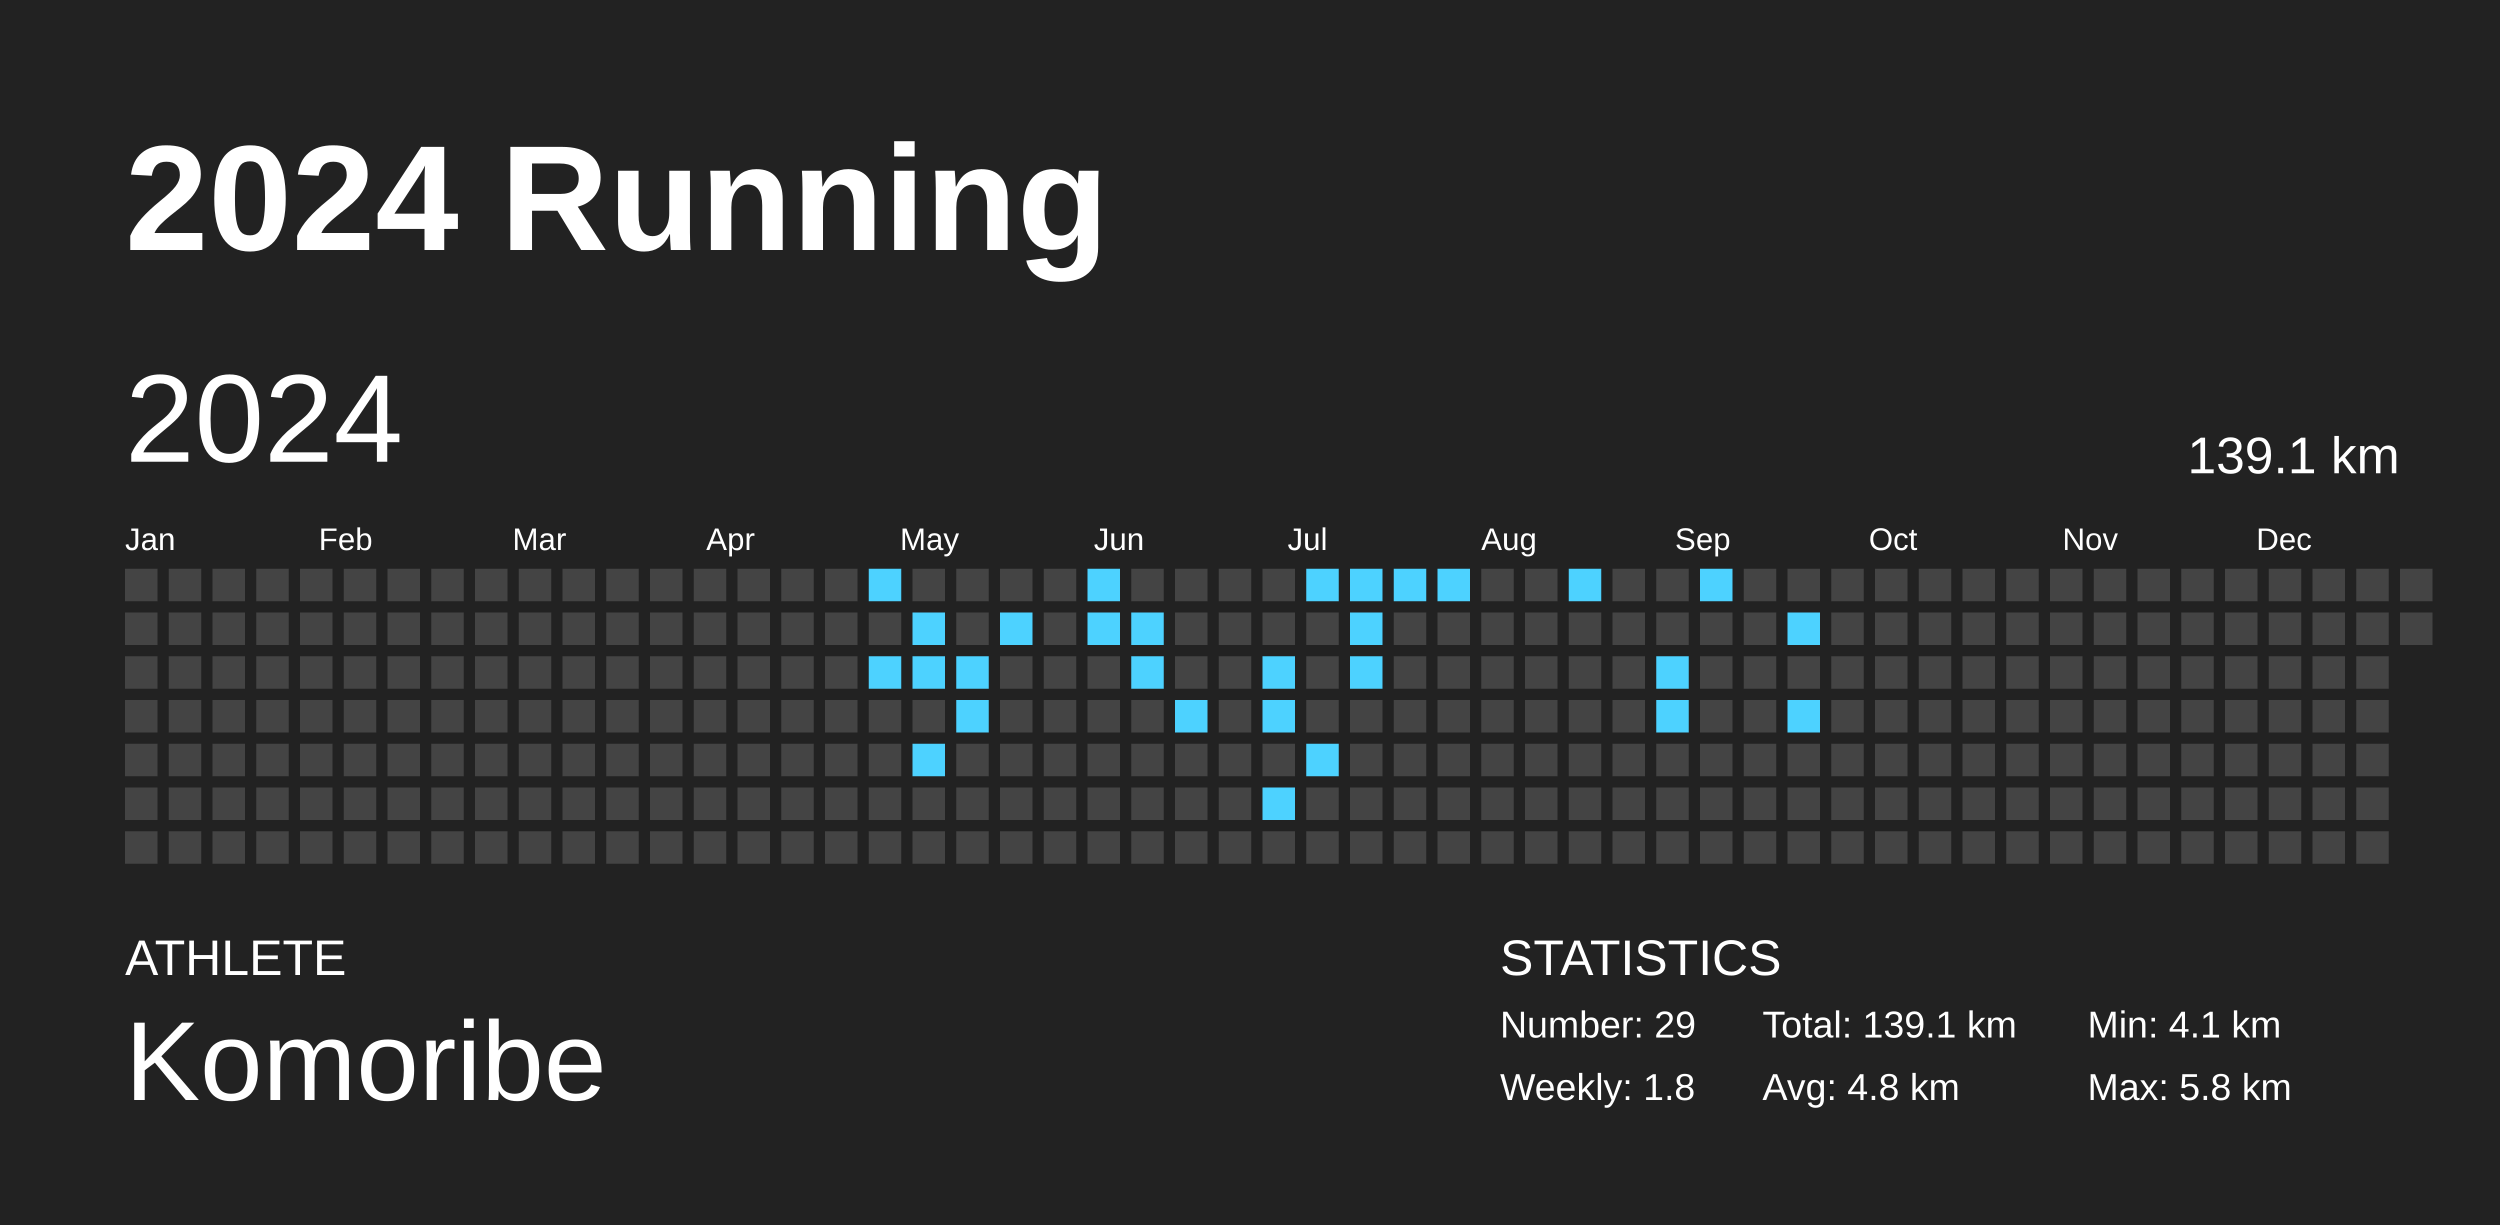
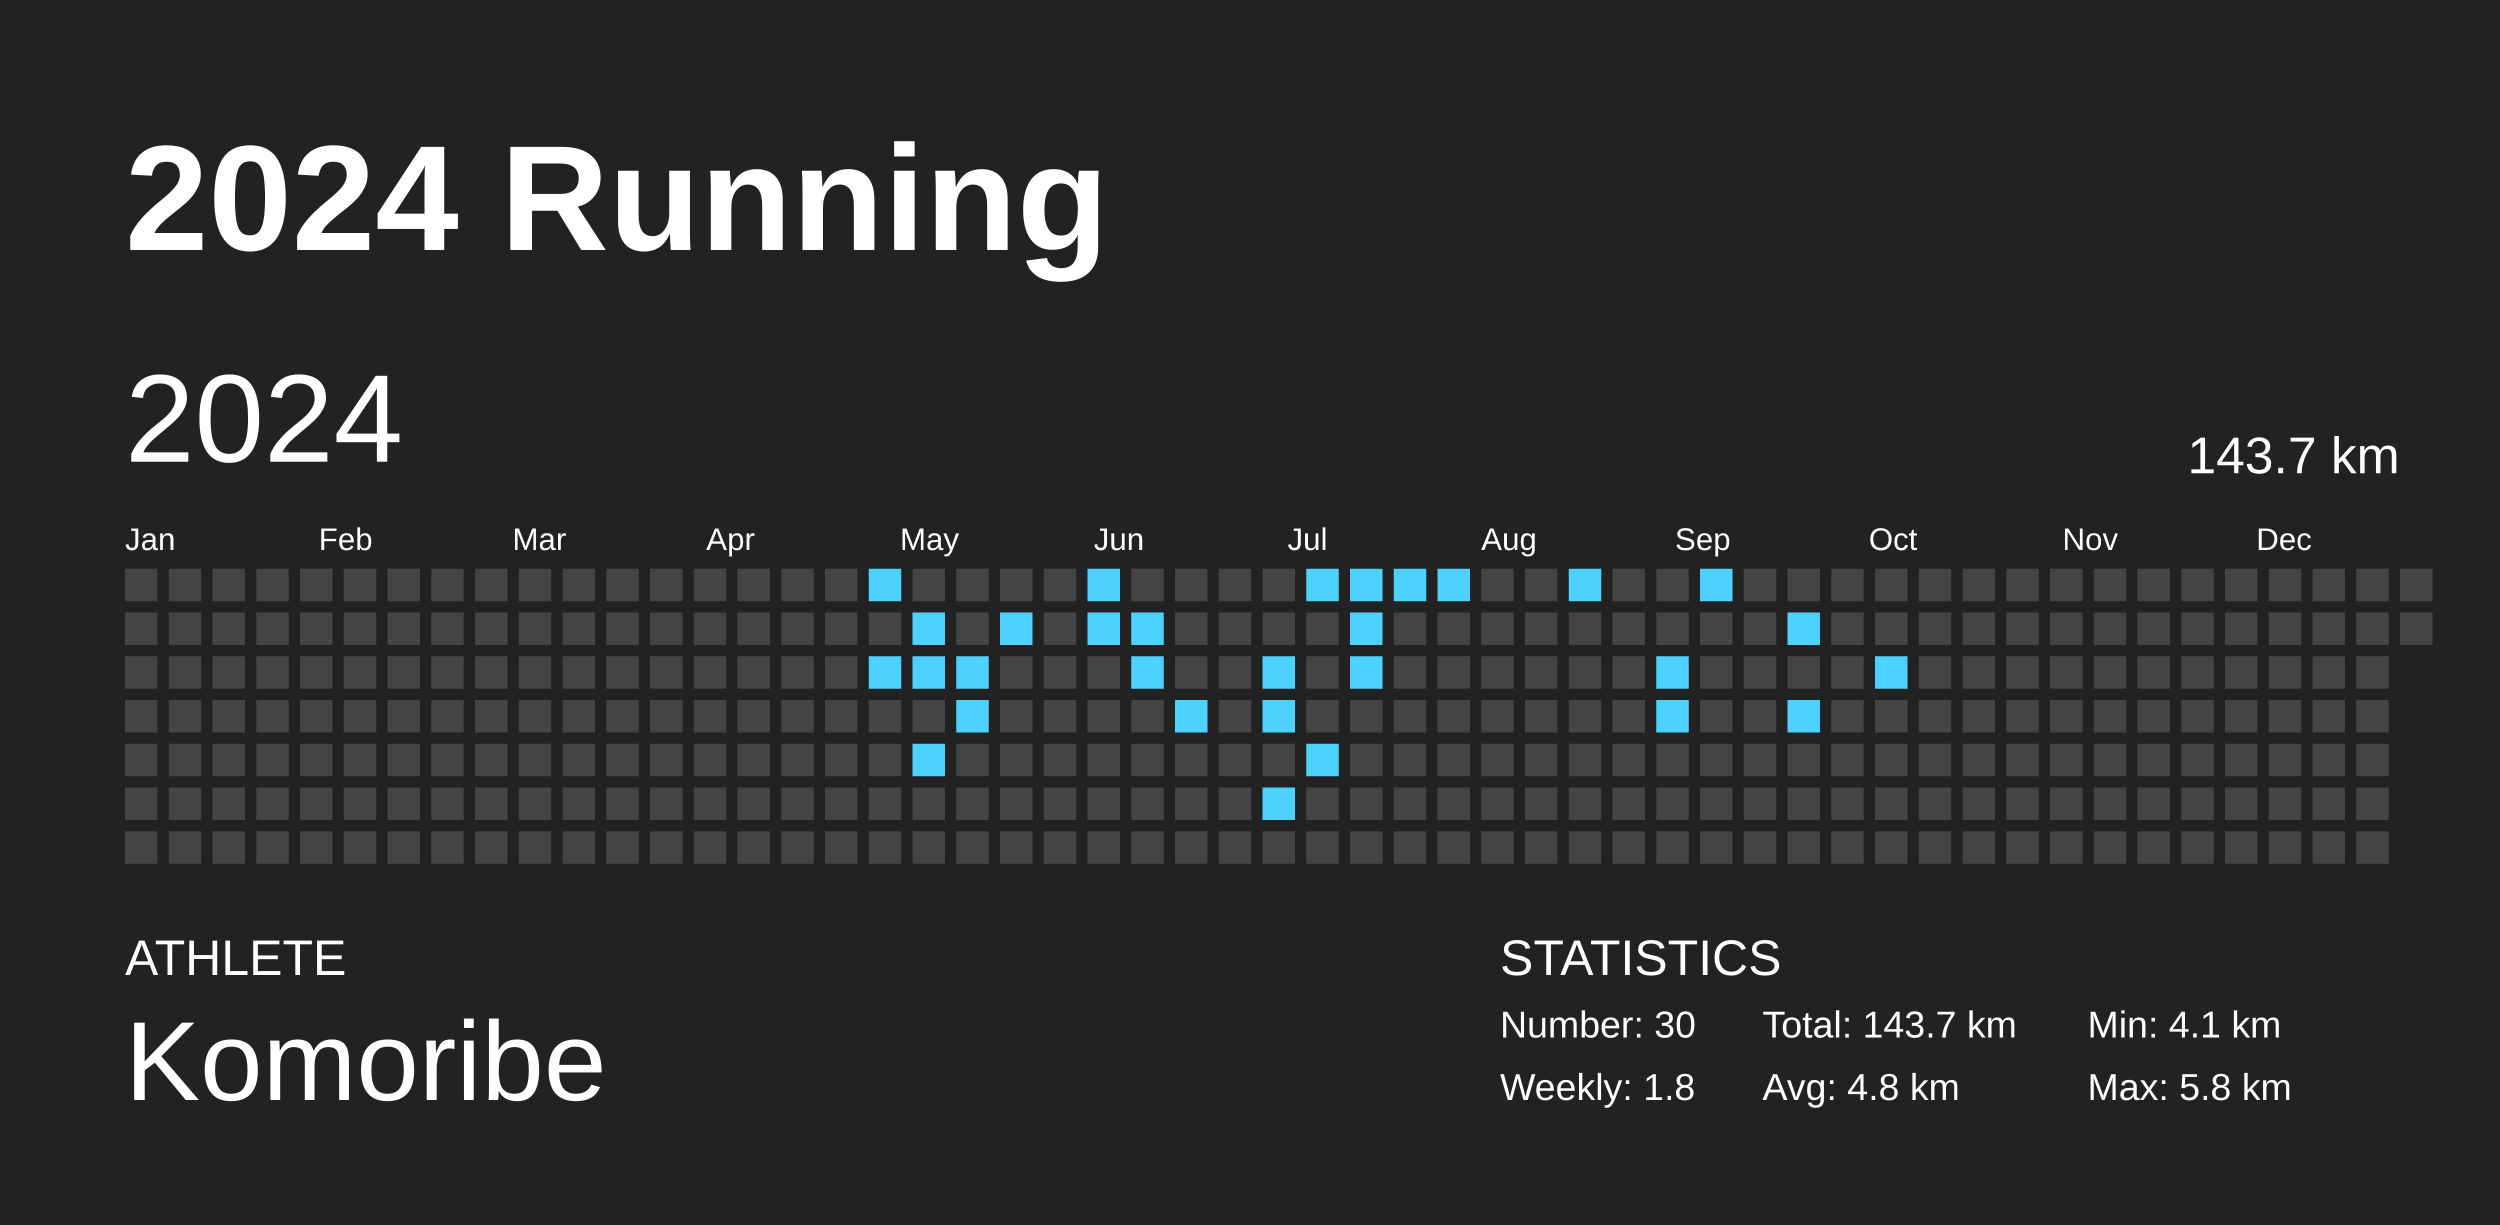
<svg xmlns="http://www.w3.org/2000/svg" baseProfile="full" height="98mm" version="1.1" viewBox="0,0,200,98" width="200mm">
  <defs />
  <rect fill="#222222" height="98" width="200" x="0" y="0" />
  <text fill="#FFFFFF" style="font-size:12px; font-family:Arial; font-weight:bold;" x="10" y="20">2024 Running</text>
  <text fill="#FFFFFF" style="font-size:4px; font-family:Arial" x="10" y="78">ATHLETE</text>
  <text fill="#FFFFFF" style="font-size:9px; font-family:Arial" x="10" y="88">Komoribe</text>
  <text fill="#FFFFFF" style="font-size:4px; font-family:Arial" x="120" y="78">STATISTICS</text>
-   <text fill="#FFFFFF" style="font-size:3px; font-family:Arial" x="120" y="83">Number: 29</text>
+   <text fill="#FFFFFF" style="font-size:3px; font-family:Arial" x="120" y="83">Number: 30</text>
  <text fill="#FFFFFF" style="font-size:3px; font-family:Arial" x="120" y="88">Weekly: 1.8</text>
-   <text fill="#FFFFFF" style="font-size:3px; font-family:Arial" x="141" y="83">Total: 139.1 km</text>
+   <text fill="#FFFFFF" style="font-size:3px; font-family:Arial" x="141" y="83">Total: 143.7 km</text>
  <text fill="#FFFFFF" style="font-size:3px; font-family:Arial" x="141" y="88">Avg: 4.8 km</text>
  <text fill="#FFFFFF" style="font-size:3px; font-family:Arial" x="167" y="83">Min: 4.1 km</text>
  <text fill="#FFFFFF" style="font-size:3px; font-family:Arial" x="167" y="88">Max: 5.8 km</text>
  <text dominant-baseline="hanging" fill="#FFFFFF" style="font-size:10.0px; font-family:Arial;" x="10" y="30">2024</text>
-   <text dominant-baseline="hanging" fill="#FFFFFF" style="font-size:4.125px; font-family:Arial;" x="175" y="35">139.1 km</text>
+   <text dominant-baseline="hanging" fill="#FFFFFF" style="font-size:4.125px; font-family:Arial;" x="175" y="35">143.7 km</text>
  <text fill="#FFFFFF" style="font-size:2.5px; font-family:Arial" x="10.0" y="44">Jan</text>
  <text fill="#FFFFFF" style="font-size:2.5px; font-family:Arial" x="25.5" y="44">Feb</text>
  <text fill="#FFFFFF" style="font-size:2.5px; font-family:Arial" x="41.0" y="44">Mar</text>
  <text fill="#FFFFFF" style="font-size:2.5px; font-family:Arial" x="56.5" y="44">Apr</text>
  <text fill="#FFFFFF" style="font-size:2.5px; font-family:Arial" x="72.0" y="44">May</text>
  <text fill="#FFFFFF" style="font-size:2.5px; font-family:Arial" x="87.5" y="44">Jun</text>
  <text fill="#FFFFFF" style="font-size:2.5px; font-family:Arial" x="103.0" y="44">Jul</text>
  <text fill="#FFFFFF" style="font-size:2.5px; font-family:Arial" x="118.5" y="44">Aug</text>
  <text fill="#FFFFFF" style="font-size:2.5px; font-family:Arial" x="134.0" y="44">Sep</text>
  <text fill="#FFFFFF" style="font-size:2.5px; font-family:Arial" x="149.5" y="44">Oct</text>
  <text fill="#FFFFFF" style="font-size:2.5px; font-family:Arial" x="165.0" y="44">Nov</text>
  <text fill="#FFFFFF" style="font-size:2.5px; font-family:Arial" x="180.5" y="44">Dec</text>
  <rect fill="#444444" height="2.6" width="2.6" x="10.0" y="45.5" />
  <rect fill="#444444" height="2.6" width="2.6" x="10.0" y="49.0" />
  <rect fill="#444444" height="2.6" width="2.6" x="10.0" y="52.5" />
  <rect fill="#444444" height="2.6" width="2.6" x="10.0" y="56.0" />
  <rect fill="#444444" height="2.6" width="2.6" x="10.0" y="59.5" />
  <rect fill="#444444" height="2.6" width="2.6" x="10.0" y="63.0" />
  <rect fill="#444444" height="2.6" width="2.6" x="10.0" y="66.5" />
  <rect fill="#444444" height="2.6" width="2.6" x="13.5" y="45.5" />
  <rect fill="#444444" height="2.6" width="2.6" x="13.5" y="49.0" />
  <rect fill="#444444" height="2.6" width="2.6" x="13.5" y="52.5" />
  <rect fill="#444444" height="2.6" width="2.6" x="13.5" y="56.0" />
  <rect fill="#444444" height="2.6" width="2.6" x="13.5" y="59.5" />
  <rect fill="#444444" height="2.6" width="2.6" x="13.5" y="63.0" />
  <rect fill="#444444" height="2.6" width="2.6" x="13.5" y="66.5" />
  <rect fill="#444444" height="2.6" width="2.6" x="17.0" y="45.5" />
  <rect fill="#444444" height="2.6" width="2.6" x="17.0" y="49.0" />
  <rect fill="#444444" height="2.6" width="2.6" x="17.0" y="52.5" />
  <rect fill="#444444" height="2.6" width="2.6" x="17.0" y="56.0" />
  <rect fill="#444444" height="2.6" width="2.6" x="17.0" y="59.5" />
  <rect fill="#444444" height="2.6" width="2.6" x="17.0" y="63.0" />
  <rect fill="#444444" height="2.6" width="2.6" x="17.0" y="66.5" />
  <rect fill="#444444" height="2.6" width="2.6" x="20.5" y="45.5" />
  <rect fill="#444444" height="2.6" width="2.6" x="20.5" y="49.0" />
  <rect fill="#444444" height="2.6" width="2.6" x="20.5" y="52.5" />
  <rect fill="#444444" height="2.6" width="2.6" x="20.5" y="56.0" />
  <rect fill="#444444" height="2.6" width="2.6" x="20.5" y="59.5" />
  <rect fill="#444444" height="2.6" width="2.6" x="20.5" y="63.0" />
  <rect fill="#444444" height="2.6" width="2.6" x="20.5" y="66.5" />
  <rect fill="#444444" height="2.6" width="2.6" x="24.0" y="45.5" />
  <rect fill="#444444" height="2.6" width="2.6" x="24.0" y="49.0" />
  <rect fill="#444444" height="2.6" width="2.6" x="24.0" y="52.5" />
  <rect fill="#444444" height="2.6" width="2.6" x="24.0" y="56.0" />
  <rect fill="#444444" height="2.6" width="2.6" x="24.0" y="59.5" />
  <rect fill="#444444" height="2.6" width="2.6" x="24.0" y="63.0" />
  <rect fill="#444444" height="2.6" width="2.6" x="24.0" y="66.5" />
  <rect fill="#444444" height="2.6" width="2.6" x="27.5" y="45.5" />
  <rect fill="#444444" height="2.6" width="2.6" x="27.5" y="49.0" />
  <rect fill="#444444" height="2.6" width="2.6" x="27.5" y="52.5" />
  <rect fill="#444444" height="2.6" width="2.6" x="27.5" y="56.0" />
  <rect fill="#444444" height="2.6" width="2.6" x="27.5" y="59.5" />
  <rect fill="#444444" height="2.6" width="2.6" x="27.5" y="63.0" />
  <rect fill="#444444" height="2.6" width="2.6" x="27.5" y="66.5" />
  <rect fill="#444444" height="2.6" width="2.6" x="31.0" y="45.5" />
  <rect fill="#444444" height="2.6" width="2.6" x="31.0" y="49.0" />
  <rect fill="#444444" height="2.6" width="2.6" x="31.0" y="52.5" />
  <rect fill="#444444" height="2.6" width="2.6" x="31.0" y="56.0" />
  <rect fill="#444444" height="2.6" width="2.6" x="31.0" y="59.5" />
  <rect fill="#444444" height="2.6" width="2.6" x="31.0" y="63.0" />
  <rect fill="#444444" height="2.6" width="2.6" x="31.0" y="66.5" />
  <rect fill="#444444" height="2.6" width="2.6" x="34.5" y="45.5" />
  <rect fill="#444444" height="2.6" width="2.6" x="34.5" y="49.0" />
  <rect fill="#444444" height="2.6" width="2.6" x="34.5" y="52.5" />
  <rect fill="#444444" height="2.6" width="2.6" x="34.5" y="56.0" />
  <rect fill="#444444" height="2.6" width="2.6" x="34.5" y="59.5" />
  <rect fill="#444444" height="2.6" width="2.6" x="34.5" y="63.0" />
  <rect fill="#444444" height="2.6" width="2.6" x="34.5" y="66.5" />
  <rect fill="#444444" height="2.6" width="2.6" x="38.0" y="45.5" />
  <rect fill="#444444" height="2.6" width="2.6" x="38.0" y="49.0" />
  <rect fill="#444444" height="2.6" width="2.6" x="38.0" y="52.5" />
  <rect fill="#444444" height="2.6" width="2.6" x="38.0" y="56.0" />
  <rect fill="#444444" height="2.6" width="2.6" x="38.0" y="59.5" />
  <rect fill="#444444" height="2.6" width="2.6" x="38.0" y="63.0" />
  <rect fill="#444444" height="2.6" width="2.6" x="38.0" y="66.5" />
  <rect fill="#444444" height="2.6" width="2.6" x="41.5" y="45.5" />
  <rect fill="#444444" height="2.6" width="2.6" x="41.5" y="49.0" />
  <rect fill="#444444" height="2.6" width="2.6" x="41.5" y="52.5" />
  <rect fill="#444444" height="2.6" width="2.6" x="41.5" y="56.0" />
  <rect fill="#444444" height="2.6" width="2.6" x="41.5" y="59.5" />
  <rect fill="#444444" height="2.6" width="2.6" x="41.5" y="63.0" />
  <rect fill="#444444" height="2.6" width="2.6" x="41.5" y="66.5" />
  <rect fill="#444444" height="2.6" width="2.6" x="45.0" y="45.5" />
  <rect fill="#444444" height="2.6" width="2.6" x="45.0" y="49.0" />
  <rect fill="#444444" height="2.6" width="2.6" x="45.0" y="52.5" />
  <rect fill="#444444" height="2.6" width="2.6" x="45.0" y="56.0" />
  <rect fill="#444444" height="2.6" width="2.6" x="45.0" y="59.5" />
  <rect fill="#444444" height="2.6" width="2.6" x="45.0" y="63.0" />
  <rect fill="#444444" height="2.6" width="2.6" x="45.0" y="66.5" />
  <rect fill="#444444" height="2.6" width="2.6" x="48.5" y="45.5" />
  <rect fill="#444444" height="2.6" width="2.6" x="48.5" y="49.0" />
  <rect fill="#444444" height="2.6" width="2.6" x="48.5" y="52.5" />
  <rect fill="#444444" height="2.6" width="2.6" x="48.5" y="56.0" />
  <rect fill="#444444" height="2.6" width="2.6" x="48.5" y="59.5" />
  <rect fill="#444444" height="2.6" width="2.6" x="48.5" y="63.0" />
  <rect fill="#444444" height="2.6" width="2.6" x="48.5" y="66.5" />
  <rect fill="#444444" height="2.6" width="2.6" x="52.0" y="45.5" />
  <rect fill="#444444" height="2.6" width="2.6" x="52.0" y="49.0" />
  <rect fill="#444444" height="2.6" width="2.6" x="52.0" y="52.5" />
  <rect fill="#444444" height="2.6" width="2.6" x="52.0" y="56.0" />
  <rect fill="#444444" height="2.6" width="2.6" x="52.0" y="59.5" />
  <rect fill="#444444" height="2.6" width="2.6" x="52.0" y="63.0" />
  <rect fill="#444444" height="2.6" width="2.6" x="52.0" y="66.5" />
  <rect fill="#444444" height="2.6" width="2.6" x="55.5" y="45.5" />
  <rect fill="#444444" height="2.6" width="2.6" x="55.5" y="49.0" />
  <rect fill="#444444" height="2.6" width="2.6" x="55.5" y="52.5" />
  <rect fill="#444444" height="2.6" width="2.6" x="55.5" y="56.0" />
  <rect fill="#444444" height="2.6" width="2.6" x="55.5" y="59.5" />
  <rect fill="#444444" height="2.6" width="2.6" x="55.5" y="63.0" />
  <rect fill="#444444" height="2.6" width="2.6" x="55.5" y="66.5" />
  <rect fill="#444444" height="2.6" width="2.6" x="59.0" y="45.5" />
  <rect fill="#444444" height="2.6" width="2.6" x="59.0" y="49.0" />
  <rect fill="#444444" height="2.6" width="2.6" x="59.0" y="52.5" />
  <rect fill="#444444" height="2.6" width="2.6" x="59.0" y="56.0" />
  <rect fill="#444444" height="2.6" width="2.6" x="59.0" y="59.5" />
  <rect fill="#444444" height="2.6" width="2.6" x="59.0" y="63.0" />
  <rect fill="#444444" height="2.6" width="2.6" x="59.0" y="66.5" />
  <rect fill="#444444" height="2.6" width="2.6" x="62.5" y="45.5" />
  <rect fill="#444444" height="2.6" width="2.6" x="62.5" y="49.0" />
  <rect fill="#444444" height="2.6" width="2.6" x="62.5" y="52.5" />
  <rect fill="#444444" height="2.6" width="2.6" x="62.5" y="56.0" />
  <rect fill="#444444" height="2.6" width="2.6" x="62.5" y="59.5" />
  <rect fill="#444444" height="2.6" width="2.6" x="62.5" y="63.0" />
  <rect fill="#444444" height="2.6" width="2.6" x="62.5" y="66.5" />
  <rect fill="#444444" height="2.6" width="2.6" x="66.0" y="45.5" />
  <rect fill="#444444" height="2.6" width="2.6" x="66.0" y="49.0" />
  <rect fill="#444444" height="2.6" width="2.6" x="66.0" y="52.5" />
  <rect fill="#444444" height="2.6" width="2.6" x="66.0" y="56.0" />
  <rect fill="#444444" height="2.6" width="2.6" x="66.0" y="59.5" />
  <rect fill="#444444" height="2.6" width="2.6" x="66.0" y="63.0" />
  <rect fill="#444444" height="2.6" width="2.6" x="66.0" y="66.5" />
  <rect fill="#4dd2ff" height="2.6" width="2.6" x="69.5" y="45.5" />
  <rect fill="#444444" height="2.6" width="2.6" x="69.5" y="49.0" />
  <rect fill="#4dd2ff" height="2.6" width="2.6" x="69.5" y="52.5" />
  <rect fill="#444444" height="2.6" width="2.6" x="69.5" y="56.0" />
  <rect fill="#444444" height="2.6" width="2.6" x="69.5" y="59.5" />
  <rect fill="#444444" height="2.6" width="2.6" x="69.5" y="63.0" />
  <rect fill="#444444" height="2.6" width="2.6" x="69.5" y="66.5" />
  <rect fill="#444444" height="2.6" width="2.6" x="73.0" y="45.5" />
  <rect fill="#4dd2ff" height="2.6" width="2.6" x="73.0" y="49.0" />
  <rect fill="#4dd2ff" height="2.6" width="2.6" x="73.0" y="52.5" />
  <rect fill="#444444" height="2.6" width="2.6" x="73.0" y="56.0" />
  <rect fill="#4dd2ff" height="2.6" width="2.6" x="73.0" y="59.5" />
  <rect fill="#444444" height="2.6" width="2.6" x="73.0" y="63.0" />
  <rect fill="#444444" height="2.6" width="2.6" x="73.0" y="66.5" />
  <rect fill="#444444" height="2.6" width="2.6" x="76.5" y="45.5" />
  <rect fill="#444444" height="2.6" width="2.6" x="76.5" y="49.0" />
  <rect fill="#4dd2ff" height="2.6" width="2.6" x="76.5" y="52.5" />
  <rect fill="#4dd2ff" height="2.6" width="2.6" x="76.5" y="56.0" />
  <rect fill="#444444" height="2.6" width="2.6" x="76.5" y="59.5" />
  <rect fill="#444444" height="2.6" width="2.6" x="76.5" y="63.0" />
  <rect fill="#444444" height="2.6" width="2.6" x="76.5" y="66.5" />
  <rect fill="#444444" height="2.6" width="2.6" x="80.0" y="45.5" />
  <rect fill="#4dd2ff" height="2.6" width="2.6" x="80.0" y="49.0" />
  <rect fill="#444444" height="2.6" width="2.6" x="80.0" y="52.5" />
  <rect fill="#444444" height="2.6" width="2.6" x="80.0" y="56.0" />
  <rect fill="#444444" height="2.6" width="2.6" x="80.0" y="59.5" />
  <rect fill="#444444" height="2.6" width="2.6" x="80.0" y="63.0" />
  <rect fill="#444444" height="2.6" width="2.6" x="80.0" y="66.5" />
  <rect fill="#444444" height="2.6" width="2.6" x="83.5" y="45.5" />
  <rect fill="#444444" height="2.6" width="2.6" x="83.5" y="49.0" />
  <rect fill="#444444" height="2.6" width="2.6" x="83.5" y="52.5" />
  <rect fill="#444444" height="2.6" width="2.6" x="83.5" y="56.0" />
  <rect fill="#444444" height="2.6" width="2.6" x="83.5" y="59.5" />
  <rect fill="#444444" height="2.6" width="2.6" x="83.5" y="63.0" />
  <rect fill="#444444" height="2.6" width="2.6" x="83.5" y="66.5" />
  <rect fill="#4dd2ff" height="2.6" width="2.6" x="87.0" y="45.5" />
  <rect fill="#4dd2ff" height="2.6" width="2.6" x="87.0" y="49.0" />
  <rect fill="#444444" height="2.6" width="2.6" x="87.0" y="52.5" />
  <rect fill="#444444" height="2.6" width="2.6" x="87.0" y="56.0" />
  <rect fill="#444444" height="2.6" width="2.6" x="87.0" y="59.5" />
  <rect fill="#444444" height="2.6" width="2.6" x="87.0" y="63.0" />
  <rect fill="#444444" height="2.6" width="2.6" x="87.0" y="66.5" />
  <rect fill="#444444" height="2.6" width="2.6" x="90.5" y="45.5" />
  <rect fill="#4dd2ff" height="2.6" width="2.6" x="90.5" y="49.0" />
  <rect fill="#4dd2ff" height="2.6" width="2.6" x="90.5" y="52.5" />
  <rect fill="#444444" height="2.6" width="2.6" x="90.5" y="56.0" />
  <rect fill="#444444" height="2.6" width="2.6" x="90.5" y="59.5" />
  <rect fill="#444444" height="2.6" width="2.6" x="90.5" y="63.0" />
  <rect fill="#444444" height="2.6" width="2.6" x="90.5" y="66.5" />
  <rect fill="#444444" height="2.6" width="2.6" x="94.0" y="45.5" />
  <rect fill="#444444" height="2.6" width="2.6" x="94.0" y="49.0" />
  <rect fill="#444444" height="2.6" width="2.6" x="94.0" y="52.5" />
  <rect fill="#4dd2ff" height="2.6" width="2.6" x="94.0" y="56.0" />
  <rect fill="#444444" height="2.6" width="2.6" x="94.0" y="59.5" />
  <rect fill="#444444" height="2.6" width="2.6" x="94.0" y="63.0" />
  <rect fill="#444444" height="2.6" width="2.6" x="94.0" y="66.5" />
  <rect fill="#444444" height="2.6" width="2.6" x="97.5" y="45.5" />
  <rect fill="#444444" height="2.6" width="2.6" x="97.5" y="49.0" />
  <rect fill="#444444" height="2.6" width="2.6" x="97.5" y="52.5" />
  <rect fill="#444444" height="2.6" width="2.6" x="97.5" y="56.0" />
  <rect fill="#444444" height="2.6" width="2.6" x="97.5" y="59.5" />
  <rect fill="#444444" height="2.6" width="2.6" x="97.5" y="63.0" />
  <rect fill="#444444" height="2.6" width="2.6" x="97.5" y="66.5" />
  <rect fill="#444444" height="2.6" width="2.6" x="101.0" y="45.5" />
  <rect fill="#444444" height="2.6" width="2.6" x="101.0" y="49.0" />
  <rect fill="#4dd2ff" height="2.6" width="2.6" x="101.0" y="52.5" />
  <rect fill="#4dd2ff" height="2.6" width="2.6" x="101.0" y="56.0" />
  <rect fill="#444444" height="2.6" width="2.6" x="101.0" y="59.5" />
  <rect fill="#4dd2ff" height="2.6" width="2.6" x="101.0" y="63.0" />
  <rect fill="#444444" height="2.6" width="2.6" x="101.0" y="66.5" />
  <rect fill="#4dd2ff" height="2.6" width="2.6" x="104.5" y="45.5" />
  <rect fill="#444444" height="2.6" width="2.6" x="104.5" y="49.0" />
  <rect fill="#444444" height="2.6" width="2.6" x="104.5" y="52.5" />
  <rect fill="#444444" height="2.6" width="2.6" x="104.5" y="56.0" />
  <rect fill="#4dd2ff" height="2.6" width="2.6" x="104.5" y="59.5" />
  <rect fill="#444444" height="2.6" width="2.6" x="104.5" y="63.0" />
  <rect fill="#444444" height="2.6" width="2.6" x="104.5" y="66.5" />
  <rect fill="#4dd2ff" height="2.6" width="2.6" x="108.0" y="45.5" />
  <rect fill="#4dd2ff" height="2.6" width="2.6" x="108.0" y="49.0" />
  <rect fill="#4dd2ff" height="2.6" width="2.6" x="108.0" y="52.5" />
  <rect fill="#444444" height="2.6" width="2.6" x="108.0" y="56.0" />
  <rect fill="#444444" height="2.6" width="2.6" x="108.0" y="59.5" />
  <rect fill="#444444" height="2.6" width="2.6" x="108.0" y="63.0" />
  <rect fill="#444444" height="2.6" width="2.6" x="108.0" y="66.5" />
  <rect fill="#4dd2ff" height="2.6" width="2.6" x="111.5" y="45.5" />
  <rect fill="#444444" height="2.6" width="2.6" x="111.5" y="49.0" />
  <rect fill="#444444" height="2.6" width="2.6" x="111.5" y="52.5" />
  <rect fill="#444444" height="2.6" width="2.6" x="111.5" y="56.0" />
  <rect fill="#444444" height="2.6" width="2.6" x="111.5" y="59.5" />
  <rect fill="#444444" height="2.6" width="2.6" x="111.5" y="63.0" />
  <rect fill="#444444" height="2.6" width="2.6" x="111.5" y="66.5" />
  <rect fill="#4dd2ff" height="2.6" width="2.6" x="115.0" y="45.5" />
  <rect fill="#444444" height="2.6" width="2.6" x="115.0" y="49.0" />
  <rect fill="#444444" height="2.6" width="2.6" x="115.0" y="52.5" />
  <rect fill="#444444" height="2.6" width="2.6" x="115.0" y="56.0" />
  <rect fill="#444444" height="2.6" width="2.6" x="115.0" y="59.5" />
  <rect fill="#444444" height="2.6" width="2.6" x="115.0" y="63.0" />
  <rect fill="#444444" height="2.6" width="2.6" x="115.0" y="66.5" />
  <rect fill="#444444" height="2.6" width="2.6" x="118.5" y="45.5" />
  <rect fill="#444444" height="2.6" width="2.6" x="118.5" y="49.0" />
  <rect fill="#444444" height="2.6" width="2.6" x="118.5" y="52.5" />
  <rect fill="#444444" height="2.6" width="2.6" x="118.5" y="56.0" />
  <rect fill="#444444" height="2.6" width="2.6" x="118.5" y="59.5" />
  <rect fill="#444444" height="2.6" width="2.6" x="118.5" y="63.0" />
  <rect fill="#444444" height="2.6" width="2.6" x="118.5" y="66.5" />
  <rect fill="#444444" height="2.6" width="2.6" x="122.0" y="45.5" />
  <rect fill="#444444" height="2.6" width="2.6" x="122.0" y="49.0" />
  <rect fill="#444444" height="2.6" width="2.6" x="122.0" y="52.5" />
  <rect fill="#444444" height="2.6" width="2.6" x="122.0" y="56.0" />
  <rect fill="#444444" height="2.6" width="2.6" x="122.0" y="59.5" />
  <rect fill="#444444" height="2.6" width="2.6" x="122.0" y="63.0" />
  <rect fill="#444444" height="2.6" width="2.6" x="122.0" y="66.5" />
  <rect fill="#4dd2ff" height="2.6" width="2.6" x="125.5" y="45.5" />
  <rect fill="#444444" height="2.6" width="2.6" x="125.5" y="49.0" />
  <rect fill="#444444" height="2.6" width="2.6" x="125.5" y="52.5" />
  <rect fill="#444444" height="2.6" width="2.6" x="125.5" y="56.0" />
  <rect fill="#444444" height="2.6" width="2.6" x="125.5" y="59.5" />
  <rect fill="#444444" height="2.6" width="2.6" x="125.5" y="63.0" />
  <rect fill="#444444" height="2.6" width="2.6" x="125.5" y="66.5" />
  <rect fill="#444444" height="2.6" width="2.6" x="129.0" y="45.5" />
  <rect fill="#444444" height="2.6" width="2.6" x="129.0" y="49.0" />
  <rect fill="#444444" height="2.6" width="2.6" x="129.0" y="52.5" />
  <rect fill="#444444" height="2.6" width="2.6" x="129.0" y="56.0" />
  <rect fill="#444444" height="2.6" width="2.6" x="129.0" y="59.5" />
  <rect fill="#444444" height="2.6" width="2.6" x="129.0" y="63.0" />
  <rect fill="#444444" height="2.6" width="2.6" x="129.0" y="66.5" />
  <rect fill="#444444" height="2.6" width="2.6" x="132.5" y="45.5" />
  <rect fill="#444444" height="2.6" width="2.6" x="132.5" y="49.0" />
  <rect fill="#4dd2ff" height="2.6" width="2.6" x="132.5" y="52.5" />
  <rect fill="#4dd2ff" height="2.6" width="2.6" x="132.5" y="56.0" />
  <rect fill="#444444" height="2.6" width="2.6" x="132.5" y="59.5" />
  <rect fill="#444444" height="2.6" width="2.6" x="132.5" y="63.0" />
  <rect fill="#444444" height="2.6" width="2.6" x="132.5" y="66.5" />
  <rect fill="#4dd2ff" height="2.6" width="2.6" x="136.0" y="45.5" />
  <rect fill="#444444" height="2.6" width="2.6" x="136.0" y="49.0" />
  <rect fill="#444444" height="2.6" width="2.6" x="136.0" y="52.5" />
  <rect fill="#444444" height="2.6" width="2.6" x="136.0" y="56.0" />
  <rect fill="#444444" height="2.6" width="2.6" x="136.0" y="59.5" />
  <rect fill="#444444" height="2.6" width="2.6" x="136.0" y="63.0" />
  <rect fill="#444444" height="2.6" width="2.6" x="136.0" y="66.5" />
  <rect fill="#444444" height="2.6" width="2.6" x="139.5" y="45.5" />
  <rect fill="#444444" height="2.6" width="2.6" x="139.5" y="49.0" />
  <rect fill="#444444" height="2.6" width="2.6" x="139.5" y="52.5" />
  <rect fill="#444444" height="2.6" width="2.6" x="139.5" y="56.0" />
  <rect fill="#444444" height="2.6" width="2.6" x="139.5" y="59.5" />
  <rect fill="#444444" height="2.6" width="2.6" x="139.5" y="63.0" />
  <rect fill="#444444" height="2.6" width="2.6" x="139.5" y="66.5" />
  <rect fill="#444444" height="2.6" width="2.6" x="143.0" y="45.5" />
  <rect fill="#4dd2ff" height="2.6" width="2.6" x="143.0" y="49.0" />
  <rect fill="#444444" height="2.6" width="2.6" x="143.0" y="52.5" />
  <rect fill="#4dd2ff" height="2.6" width="2.6" x="143.0" y="56.0" />
  <rect fill="#444444" height="2.6" width="2.6" x="143.0" y="59.5" />
  <rect fill="#444444" height="2.6" width="2.6" x="143.0" y="63.0" />
  <rect fill="#444444" height="2.6" width="2.6" x="143.0" y="66.5" />
  <rect fill="#444444" height="2.6" width="2.6" x="146.5" y="45.5" />
  <rect fill="#444444" height="2.6" width="2.6" x="146.5" y="49.0" />
  <rect fill="#444444" height="2.6" width="2.6" x="146.5" y="52.5" />
  <rect fill="#444444" height="2.6" width="2.6" x="146.5" y="56.0" />
  <rect fill="#444444" height="2.6" width="2.6" x="146.5" y="59.5" />
  <rect fill="#444444" height="2.6" width="2.6" x="146.5" y="63.0" />
  <rect fill="#444444" height="2.6" width="2.6" x="146.5" y="66.5" />
  <rect fill="#444444" height="2.6" width="2.6" x="150.0" y="45.5" />
  <rect fill="#444444" height="2.6" width="2.6" x="150.0" y="49.0" />
-   <rect fill="#444444" height="2.6" width="2.6" x="150.0" y="52.5" />
+   <rect fill="#4dd2ff" height="2.6" width="2.6" x="150.0" y="52.5" />
  <rect fill="#444444" height="2.6" width="2.6" x="150.0" y="56.0" />
  <rect fill="#444444" height="2.6" width="2.6" x="150.0" y="59.5" />
  <rect fill="#444444" height="2.6" width="2.6" x="150.0" y="63.0" />
  <rect fill="#444444" height="2.6" width="2.6" x="150.0" y="66.5" />
  <rect fill="#444444" height="2.6" width="2.6" x="153.5" y="45.5" />
  <rect fill="#444444" height="2.6" width="2.6" x="153.5" y="49.0" />
  <rect fill="#444444" height="2.6" width="2.6" x="153.5" y="52.5" />
  <rect fill="#444444" height="2.6" width="2.6" x="153.5" y="56.0" />
  <rect fill="#444444" height="2.6" width="2.6" x="153.5" y="59.5" />
  <rect fill="#444444" height="2.6" width="2.6" x="153.5" y="63.0" />
  <rect fill="#444444" height="2.6" width="2.6" x="153.5" y="66.5" />
  <rect fill="#444444" height="2.6" width="2.6" x="157.0" y="45.5" />
  <rect fill="#444444" height="2.6" width="2.6" x="157.0" y="49.0" />
  <rect fill="#444444" height="2.6" width="2.6" x="157.0" y="52.5" />
  <rect fill="#444444" height="2.6" width="2.6" x="157.0" y="56.0" />
  <rect fill="#444444" height="2.6" width="2.6" x="157.0" y="59.5" />
  <rect fill="#444444" height="2.6" width="2.6" x="157.0" y="63.0" />
  <rect fill="#444444" height="2.6" width="2.6" x="157.0" y="66.5" />
  <rect fill="#444444" height="2.6" width="2.6" x="160.5" y="45.5" />
  <rect fill="#444444" height="2.6" width="2.6" x="160.5" y="49.0" />
  <rect fill="#444444" height="2.6" width="2.6" x="160.5" y="52.5" />
  <rect fill="#444444" height="2.6" width="2.6" x="160.5" y="56.0" />
  <rect fill="#444444" height="2.6" width="2.6" x="160.5" y="59.5" />
  <rect fill="#444444" height="2.6" width="2.6" x="160.5" y="63.0" />
  <rect fill="#444444" height="2.6" width="2.6" x="160.5" y="66.5" />
  <rect fill="#444444" height="2.6" width="2.6" x="164.0" y="45.5" />
  <rect fill="#444444" height="2.6" width="2.6" x="164.0" y="49.0" />
  <rect fill="#444444" height="2.6" width="2.6" x="164.0" y="52.5" />
  <rect fill="#444444" height="2.6" width="2.6" x="164.0" y="56.0" />
  <rect fill="#444444" height="2.6" width="2.6" x="164.0" y="59.5" />
  <rect fill="#444444" height="2.6" width="2.6" x="164.0" y="63.0" />
  <rect fill="#444444" height="2.6" width="2.6" x="164.0" y="66.5" />
  <rect fill="#444444" height="2.6" width="2.6" x="167.5" y="45.5" />
  <rect fill="#444444" height="2.6" width="2.6" x="167.5" y="49.0" />
  <rect fill="#444444" height="2.6" width="2.6" x="167.5" y="52.5" />
  <rect fill="#444444" height="2.6" width="2.6" x="167.5" y="56.0" />
  <rect fill="#444444" height="2.6" width="2.6" x="167.5" y="59.5" />
  <rect fill="#444444" height="2.6" width="2.6" x="167.5" y="63.0" />
  <rect fill="#444444" height="2.6" width="2.6" x="167.5" y="66.5" />
  <rect fill="#444444" height="2.6" width="2.6" x="171.0" y="45.5" />
  <rect fill="#444444" height="2.6" width="2.6" x="171.0" y="49.0" />
  <rect fill="#444444" height="2.6" width="2.6" x="171.0" y="52.5" />
  <rect fill="#444444" height="2.6" width="2.6" x="171.0" y="56.0" />
  <rect fill="#444444" height="2.6" width="2.6" x="171.0" y="59.5" />
  <rect fill="#444444" height="2.6" width="2.6" x="171.0" y="63.0" />
  <rect fill="#444444" height="2.6" width="2.6" x="171.0" y="66.5" />
  <rect fill="#444444" height="2.6" width="2.6" x="174.5" y="45.5" />
  <rect fill="#444444" height="2.6" width="2.6" x="174.5" y="49.0" />
  <rect fill="#444444" height="2.6" width="2.6" x="174.5" y="52.5" />
  <rect fill="#444444" height="2.6" width="2.6" x="174.5" y="56.0" />
  <rect fill="#444444" height="2.6" width="2.6" x="174.5" y="59.5" />
  <rect fill="#444444" height="2.6" width="2.6" x="174.5" y="63.0" />
  <rect fill="#444444" height="2.6" width="2.6" x="174.5" y="66.5" />
  <rect fill="#444444" height="2.6" width="2.6" x="178.0" y="45.5" />
  <rect fill="#444444" height="2.6" width="2.6" x="178.0" y="49.0" />
  <rect fill="#444444" height="2.6" width="2.6" x="178.0" y="52.5" />
  <rect fill="#444444" height="2.6" width="2.6" x="178.0" y="56.0" />
  <rect fill="#444444" height="2.6" width="2.6" x="178.0" y="59.5" />
  <rect fill="#444444" height="2.6" width="2.6" x="178.0" y="63.0" />
  <rect fill="#444444" height="2.6" width="2.6" x="178.0" y="66.5" />
  <rect fill="#444444" height="2.6" width="2.6" x="181.5" y="45.5" />
  <rect fill="#444444" height="2.6" width="2.6" x="181.5" y="49.0" />
  <rect fill="#444444" height="2.6" width="2.6" x="181.5" y="52.5" />
  <rect fill="#444444" height="2.6" width="2.6" x="181.5" y="56.0" />
  <rect fill="#444444" height="2.6" width="2.6" x="181.5" y="59.5" />
  <rect fill="#444444" height="2.6" width="2.6" x="181.5" y="63.0" />
  <rect fill="#444444" height="2.6" width="2.6" x="181.5" y="66.5" />
  <rect fill="#444444" height="2.6" width="2.6" x="185.0" y="45.5" />
  <rect fill="#444444" height="2.6" width="2.6" x="185.0" y="49.0" />
  <rect fill="#444444" height="2.6" width="2.6" x="185.0" y="52.5" />
  <rect fill="#444444" height="2.6" width="2.6" x="185.0" y="56.0" />
  <rect fill="#444444" height="2.6" width="2.6" x="185.0" y="59.5" />
  <rect fill="#444444" height="2.6" width="2.6" x="185.0" y="63.0" />
  <rect fill="#444444" height="2.6" width="2.6" x="185.0" y="66.5" />
  <rect fill="#444444" height="2.6" width="2.6" x="188.5" y="45.5" />
  <rect fill="#444444" height="2.6" width="2.6" x="188.5" y="49.0" />
  <rect fill="#444444" height="2.6" width="2.6" x="188.5" y="52.5" />
  <rect fill="#444444" height="2.6" width="2.6" x="188.5" y="56.0" />
  <rect fill="#444444" height="2.6" width="2.6" x="188.5" y="59.5" />
  <rect fill="#444444" height="2.6" width="2.6" x="188.5" y="63.0" />
  <rect fill="#444444" height="2.6" width="2.6" x="188.5" y="66.5" />
  <rect fill="#444444" height="2.6" width="2.6" x="192.0" y="45.5" />
  <rect fill="#444444" height="2.6" width="2.6" x="192.0" y="49.0" />
</svg>
